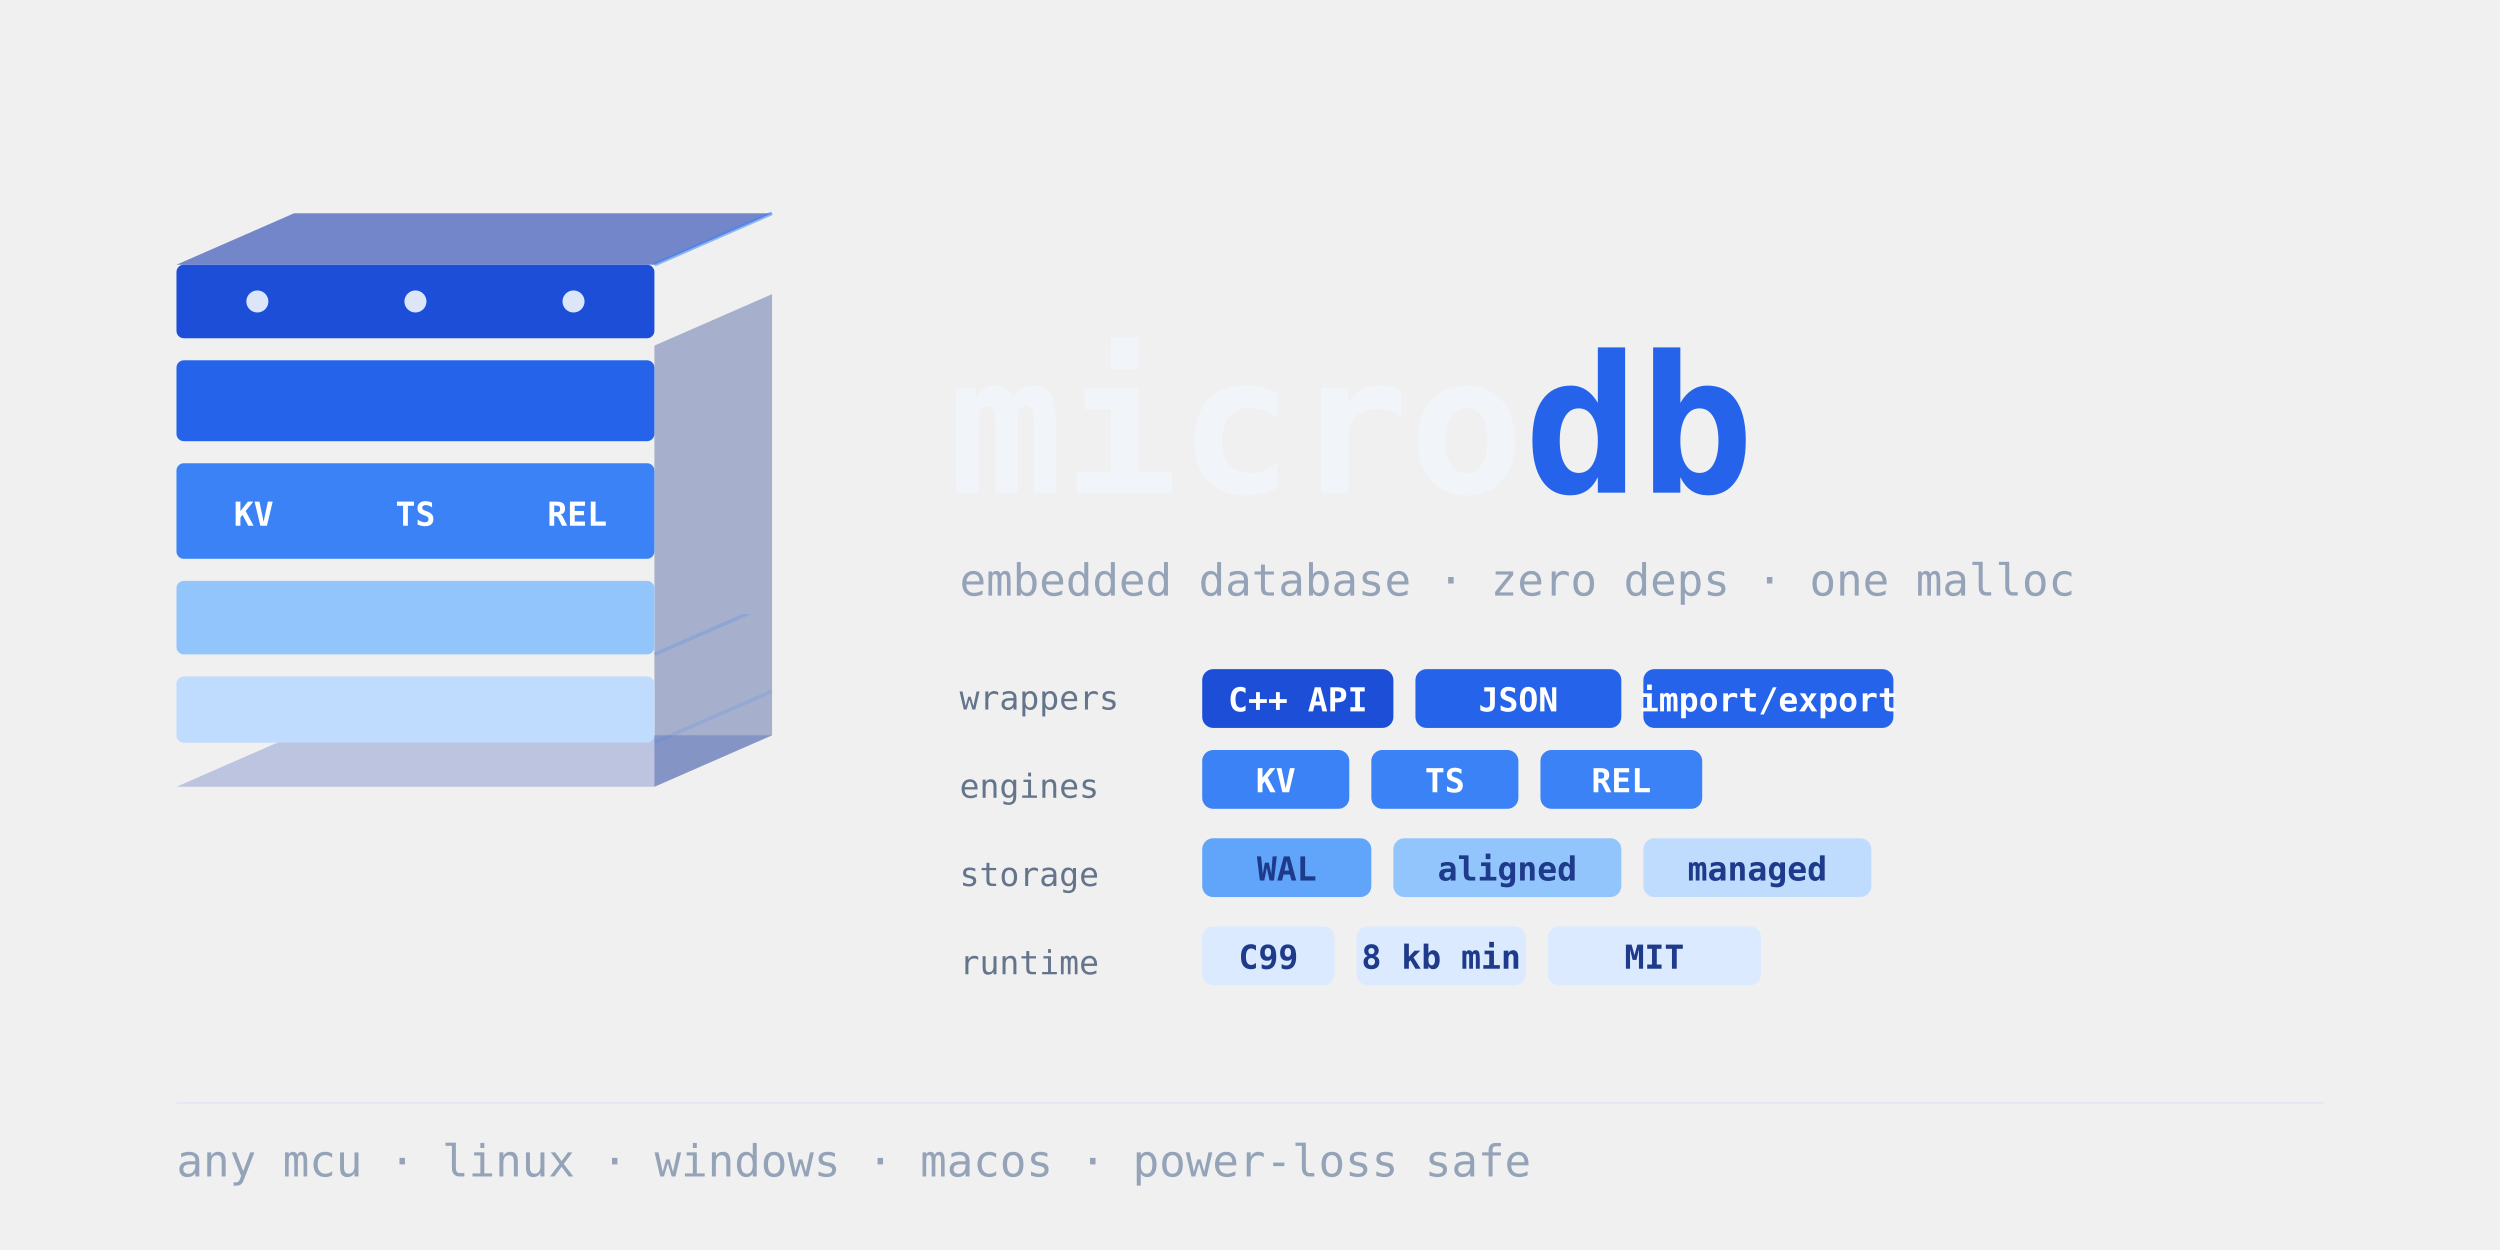
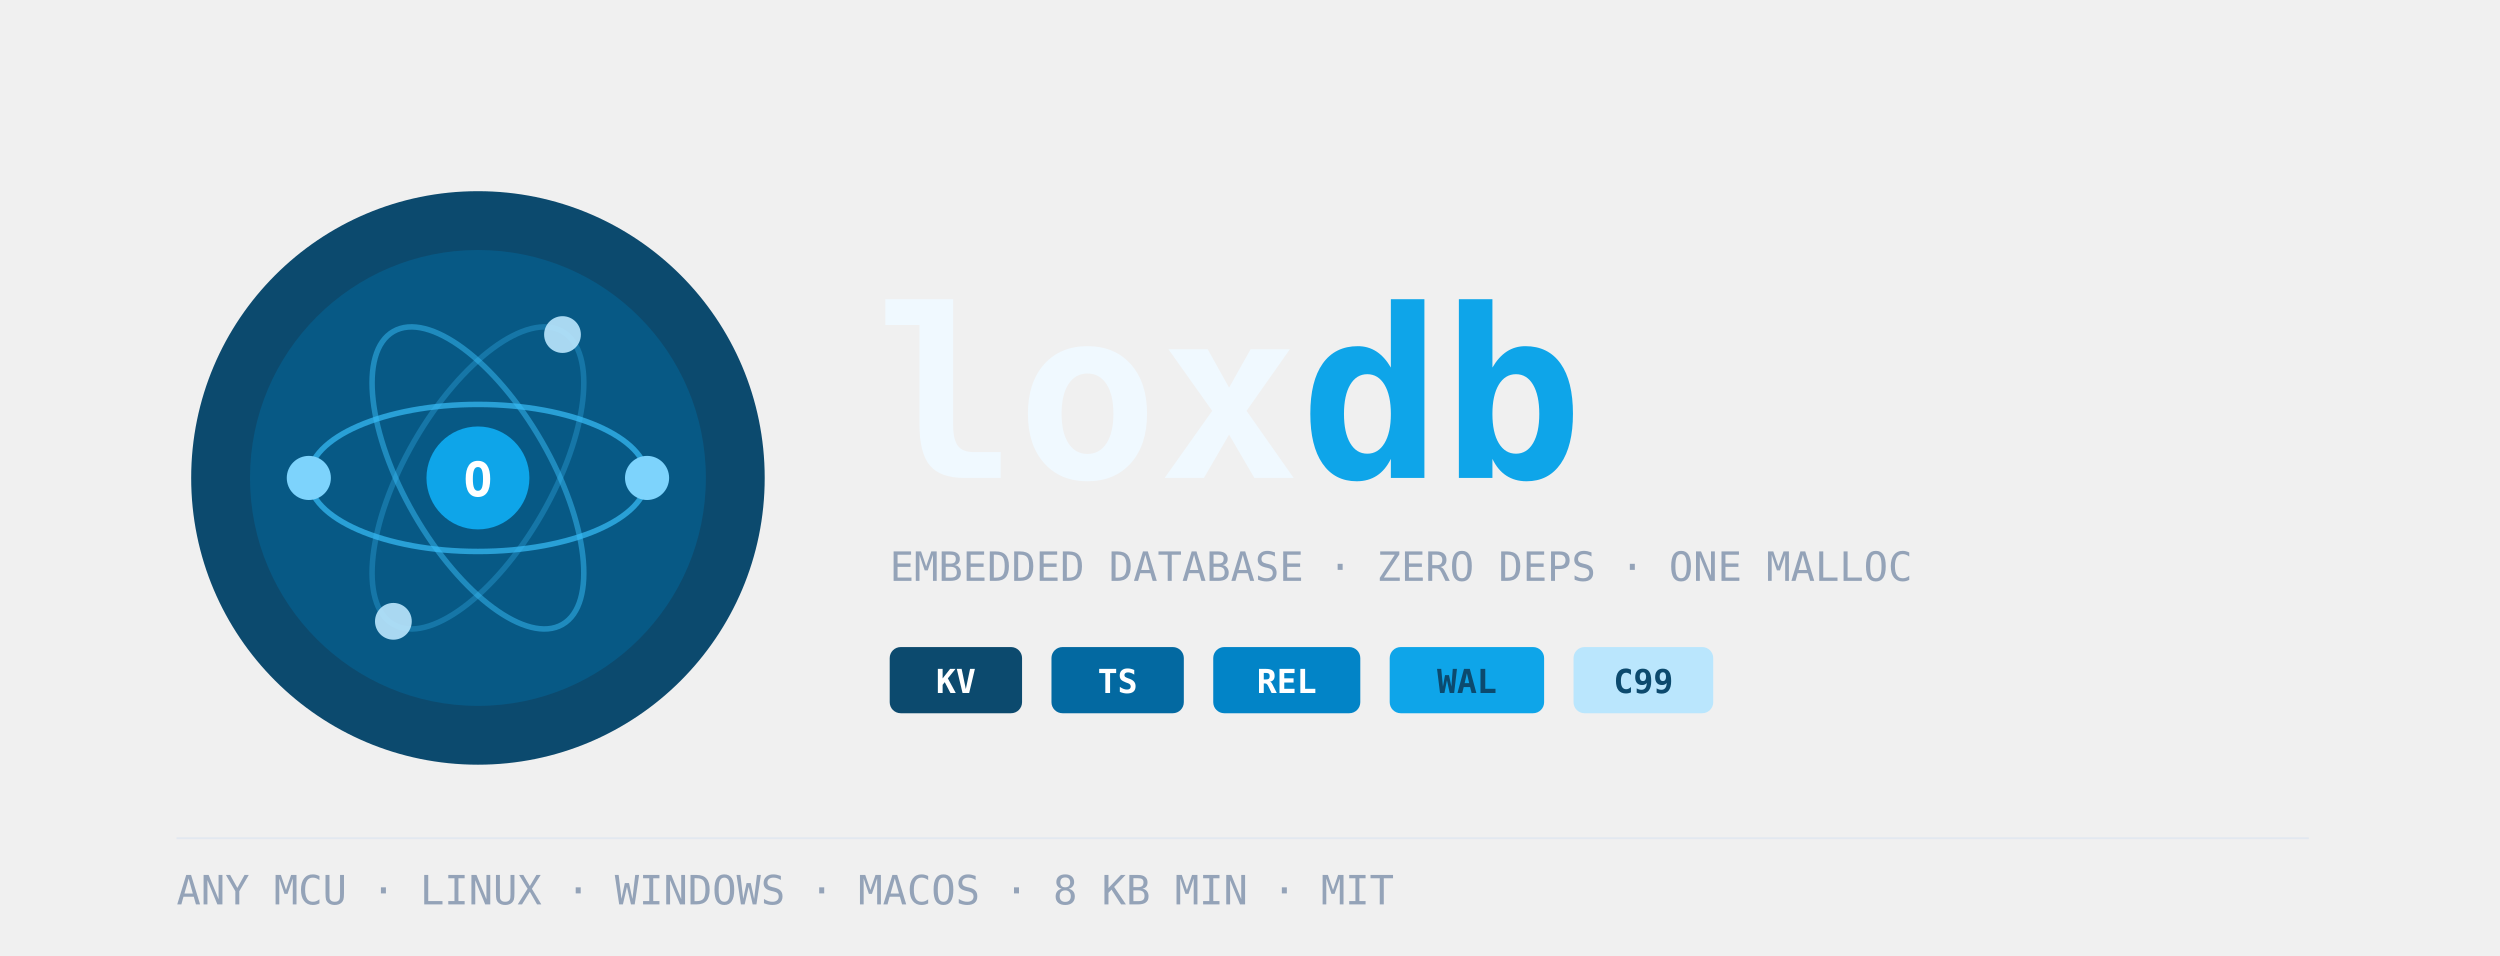
- <svg xmlns="http://www.w3.org/2000/svg" width="100%" viewBox="0 0 680 340" role="img" style="">
-   <defs>
-     <mask id="imagine-text-gaps-z5rukc" maskUnits="userSpaceOnUse">
-       <rect x="0" y="0" width="680" height="340" fill="white" />
-       <rect x="12.047" y="61" width="18.948" height="14" fill="black" rx="2" />
-       <rect x="56.047" y="61" width="17.948" height="14" fill="black" rx="2" />
-       <rect x="97.57" y="61" width="22.896" height="14" fill="black" rx="2" />
-       <rect x="-4" y="12" width="189.543" height="65" fill="black" rx="2" />
-       <rect x="-1" y="77" width="348.109" height="18" fill="black" rx="2" />
-       <rect x="-5" y="1" width="56.594" height="14" fill="black" rx="2" />
-       <rect x="70.68" y="1.5" width="42.689" height="14" fill="black" rx="2" />
-       <rect x="138.102" y="1.5" width="27.845" height="14" fill="black" rx="2" />
-       <rect x="183.836" y="1.5" width="72.379" height="14" fill="black" rx="2" />
-       <rect x="-4" y="25" width="49.641" height="14" fill="black" rx="2" />
-       <rect x="77.047" y="23.5" width="18.948" height="14" fill="black" rx="2" />
-       <rect x="123.047" y="23.5" width="17.948" height="14" fill="black" rx="2" />
-       <rect x="168.57" y="23.5" width="22.896" height="14" fill="black" rx="2" />
-       <rect x="-4" y="49" width="49.641" height="14" fill="black" rx="2" />
-       <rect x="76.57" y="47.5" width="23.896" height="14" fill="black" rx="2" />
-       <rect x="127.68" y="47.5" width="42.689" height="14" fill="black" rx="2" />
-       <rect x="195.68" y="47.5" width="42.689" height="14" fill="black" rx="2" />
-       <rect x="-4" y="73" width="49.641" height="14" fill="black" rx="2" />
-       <rect x="72.57" y="71.5" width="22.896" height="14" fill="black" rx="2" />
-       <rect x="107.203" y="71.5" width="47.638" height="14" fill="black" rx="2" />
-       <rect x="176.57" y="71.5" width="23.896" height="14" fill="black" rx="2" />
-       <rect x="44" y="307" width="420.984" height="18" fill="black" rx="2" />
-     </mask>
-   </defs>
-   <g transform="translate(48, 72)" style="fill:rgb(0, 0, 0);stroke:none;color:rgb(255, 255, 255);stroke-width:1px;stroke-linecap:butt;stroke-linejoin:miter;opacity:1;font-family:&quot;Anthropic Sans&quot;, -apple-system, BlinkMacSystemFont, &quot;Segoe UI&quot;, sans-serif;font-size:16px;font-weight:400;text-anchor:start;dominant-baseline:auto">
-     <polygon points="130,22 162,8 162,128 130,142" fill="#1e3a8a" opacity="0.35" style="fill:rgb(30, 58, 138);stroke:none;color:rgb(255, 255, 255);stroke-width:1px;stroke-linecap:butt;stroke-linejoin:miter;opacity:0.35;font-family:&quot;Anthropic Sans&quot;, -apple-system, BlinkMacSystemFont, &quot;Segoe UI&quot;, sans-serif;font-size:16px;font-weight:400;text-anchor:start;dominant-baseline:auto" />
-     <polygon points="0,142 130,142 162,128 32,128" fill="#1e40af" opacity="0.25" style="fill:rgb(30, 64, 175);stroke:none;color:rgb(255, 255, 255);stroke-width:1px;stroke-linecap:butt;stroke-linejoin:miter;opacity:0.25;font-family:&quot;Anthropic Sans&quot;, -apple-system, BlinkMacSystemFont, &quot;Segoe UI&quot;, sans-serif;font-size:16px;font-weight:400;text-anchor:start;dominant-baseline:auto" />
-     <polygon points="0,0 130,0 162,-14 32,-14" fill="#1e40af" opacity="0.6" style="fill:rgb(30, 64, 175);stroke:none;color:rgb(255, 255, 255);stroke-width:1px;stroke-linecap:butt;stroke-linejoin:miter;opacity:0.6;font-family:&quot;Anthropic Sans&quot;, -apple-system, BlinkMacSystemFont, &quot;Segoe UI&quot;, sans-serif;font-size:16px;font-weight:400;text-anchor:start;dominant-baseline:auto" />
-     <rect x="0" y="112" width="130" height="18" rx="2" fill="#bfdbfe" style="fill:rgb(191, 219, 254);stroke:none;color:rgb(255, 255, 255);stroke-width:1px;stroke-linecap:butt;stroke-linejoin:miter;opacity:1;font-family:&quot;Anthropic Sans&quot;, -apple-system, BlinkMacSystemFont, &quot;Segoe UI&quot;, sans-serif;font-size:16px;font-weight:400;text-anchor:start;dominant-baseline:auto" />
-     <rect x="0" y="86" width="130" height="20" rx="2" fill="#93c5fd" style="fill:rgb(147, 197, 253);stroke:none;color:rgb(255, 255, 255);stroke-width:1px;stroke-linecap:butt;stroke-linejoin:miter;opacity:1;font-family:&quot;Anthropic Sans&quot;, -apple-system, BlinkMacSystemFont, &quot;Segoe UI&quot;, sans-serif;font-size:16px;font-weight:400;text-anchor:start;dominant-baseline:auto" />
-     <rect x="0" y="54" width="130" height="26" rx="2" fill="#3b82f6" style="fill:rgb(59, 130, 246);stroke:none;color:rgb(255, 255, 255);stroke-width:1px;stroke-linecap:butt;stroke-linejoin:miter;opacity:1;font-family:&quot;Anthropic Sans&quot;, -apple-system, BlinkMacSystemFont, &quot;Segoe UI&quot;, sans-serif;font-size:16px;font-weight:400;text-anchor:start;dominant-baseline:auto" />
-     <line x1="43" y1="54" x2="43" y2="80" stroke="#2563eb" stroke-width="1" opacity="0.5" mask="url(#imagine-text-gaps-z5rukc)" style="fill:rgb(0, 0, 0);stroke:rgb(37, 99, 235);color:rgb(255, 255, 255);stroke-width:1px;stroke-linecap:butt;stroke-linejoin:miter;opacity:0.5;font-family:&quot;Anthropic Sans&quot;, -apple-system, BlinkMacSystemFont, &quot;Segoe UI&quot;, sans-serif;font-size:16px;font-weight:400;text-anchor:start;dominant-baseline:auto" />
-     <line x1="87" y1="54" x2="87" y2="80" stroke="#2563eb" stroke-width="1" opacity="0.5" mask="url(#imagine-text-gaps-z5rukc)" style="fill:rgb(0, 0, 0);stroke:rgb(37, 99, 235);color:rgb(255, 255, 255);stroke-width:1px;stroke-linecap:butt;stroke-linejoin:miter;opacity:0.5;font-family:&quot;Anthropic Sans&quot;, -apple-system, BlinkMacSystemFont, &quot;Segoe UI&quot;, sans-serif;font-size:16px;font-weight:400;text-anchor:start;dominant-baseline:auto" />
-     <text x="21" y="71" text-anchor="middle" font-size="8" style="fill:rgb(255, 255, 255);stroke:none;color:rgb(255, 255, 255);stroke-width:1px;stroke-linecap:butt;stroke-linejoin:miter;opacity:1;font-family:ui-monospace, &quot;SF Mono&quot;, monospace;font-size:9px;font-weight:600;text-anchor:middle;dominant-baseline:auto">KV</text>
-     <text x="65" y="71" text-anchor="middle" font-size="8" style="fill:rgb(255, 255, 255);stroke:none;color:rgb(255, 255, 255);stroke-width:1px;stroke-linecap:butt;stroke-linejoin:miter;opacity:1;font-family:ui-monospace, &quot;SF Mono&quot;, monospace;font-size:9px;font-weight:600;text-anchor:middle;dominant-baseline:auto">TS</text>
-     <text x="109" y="71" text-anchor="middle" font-size="8" style="fill:rgb(255, 255, 255);stroke:none;color:rgb(255, 255, 255);stroke-width:1px;stroke-linecap:butt;stroke-linejoin:miter;opacity:1;font-family:ui-monospace, &quot;SF Mono&quot;, monospace;font-size:9px;font-weight:600;text-anchor:middle;dominant-baseline:auto">REL</text>
-     <rect x="0" y="26" width="130" height="22" rx="2" fill="#2563eb" style="fill:rgb(37, 99, 235);stroke:none;color:rgb(255, 255, 255);stroke-width:1px;stroke-linecap:butt;stroke-linejoin:miter;opacity:1;font-family:&quot;Anthropic Sans&quot;, -apple-system, BlinkMacSystemFont, &quot;Segoe UI&quot;, sans-serif;font-size:16px;font-weight:400;text-anchor:start;dominant-baseline:auto" />
-     <rect x="0" y="0" width="130" height="20" rx="2" fill="#1d4ed8" style="fill:rgb(29, 78, 216);stroke:none;color:rgb(255, 255, 255);stroke-width:1px;stroke-linecap:butt;stroke-linejoin:miter;opacity:1;font-family:&quot;Anthropic Sans&quot;, -apple-system, BlinkMacSystemFont, &quot;Segoe UI&quot;, sans-serif;font-size:16px;font-weight:400;text-anchor:start;dominant-baseline:auto" />
-     <circle cx="22" cy="10" r="3" fill="white" opacity="0.85" style="fill:rgb(255, 255, 255);stroke:none;color:rgb(255, 255, 255);stroke-width:1px;stroke-linecap:butt;stroke-linejoin:miter;opacity:0.85;font-family:&quot;Anthropic Sans&quot;, -apple-system, BlinkMacSystemFont, &quot;Segoe UI&quot;, sans-serif;font-size:16px;font-weight:400;text-anchor:start;dominant-baseline:auto" />
-     <circle cx="65" cy="10" r="3" fill="white" opacity="0.85" style="fill:rgb(255, 255, 255);stroke:none;color:rgb(255, 255, 255);stroke-width:1px;stroke-linecap:butt;stroke-linejoin:miter;opacity:0.85;font-family:&quot;Anthropic Sans&quot;, -apple-system, BlinkMacSystemFont, &quot;Segoe UI&quot;, sans-serif;font-size:16px;font-weight:400;text-anchor:start;dominant-baseline:auto" />
-     <circle cx="108" cy="10" r="3" fill="white" opacity="0.85" style="fill:rgb(255, 255, 255);stroke:none;color:rgb(255, 255, 255);stroke-width:1px;stroke-linecap:butt;stroke-linejoin:miter;opacity:0.85;font-family:&quot;Anthropic Sans&quot;, -apple-system, BlinkMacSystemFont, &quot;Segoe UI&quot;, sans-serif;font-size:16px;font-weight:400;text-anchor:start;dominant-baseline:auto" />
-     <line x1="130" y1="0" x2="162" y2="-14" stroke="#3b82f6" stroke-width="1" opacity="0.55" style="fill:rgb(0, 0, 0);stroke:rgb(59, 130, 246);color:rgb(255, 255, 255);stroke-width:1px;stroke-linecap:butt;stroke-linejoin:miter;opacity:0.55;font-family:&quot;Anthropic Sans&quot;, -apple-system, BlinkMacSystemFont, &quot;Segoe UI&quot;, sans-serif;font-size:16px;font-weight:400;text-anchor:start;dominant-baseline:auto" />
-     <line x1="130" y1="20" x2="162" y2="6" stroke="#3b82f6" stroke-width="1" opacity="0.45" mask="url(#imagine-text-gaps-z5rukc)" style="fill:rgb(0, 0, 0);stroke:rgb(59, 130, 246);color:rgb(255, 255, 255);stroke-width:1px;stroke-linecap:butt;stroke-linejoin:miter;opacity:0.45;font-family:&quot;Anthropic Sans&quot;, -apple-system, BlinkMacSystemFont, &quot;Segoe UI&quot;, sans-serif;font-size:16px;font-weight:400;text-anchor:start;dominant-baseline:auto" />
-     <line x1="130" y1="48" x2="162" y2="34" stroke="#3b82f6" stroke-width="1" opacity="0.35" mask="url(#imagine-text-gaps-z5rukc)" style="fill:rgb(0, 0, 0);stroke:rgb(59, 130, 246);color:rgb(255, 255, 255);stroke-width:1px;stroke-linecap:butt;stroke-linejoin:miter;opacity:0.35;font-family:&quot;Anthropic Sans&quot;, -apple-system, BlinkMacSystemFont, &quot;Segoe UI&quot;, sans-serif;font-size:16px;font-weight:400;text-anchor:start;dominant-baseline:auto" />
-     <line x1="130" y1="80" x2="162" y2="66" stroke="#3b82f6" stroke-width="1" opacity="0.28" mask="url(#imagine-text-gaps-z5rukc)" style="fill:rgb(0, 0, 0);stroke:rgb(59, 130, 246);color:rgb(255, 255, 255);stroke-width:1px;stroke-linecap:butt;stroke-linejoin:miter;opacity:0.28;font-family:&quot;Anthropic Sans&quot;, -apple-system, BlinkMacSystemFont, &quot;Segoe UI&quot;, sans-serif;font-size:16px;font-weight:400;text-anchor:start;dominant-baseline:auto" />
-     <line x1="130" y1="106" x2="162" y2="92" stroke="#3b82f6" stroke-width="1" opacity="0.22" mask="url(#imagine-text-gaps-z5rukc)" style="fill:rgb(0, 0, 0);stroke:rgb(59, 130, 246);color:rgb(255, 255, 255);stroke-width:1px;stroke-linecap:butt;stroke-linejoin:miter;opacity:0.22;font-family:&quot;Anthropic Sans&quot;, -apple-system, BlinkMacSystemFont, &quot;Segoe UI&quot;, sans-serif;font-size:16px;font-weight:400;text-anchor:start;dominant-baseline:auto" />
-     <line x1="130" y1="130" x2="162" y2="116" stroke="#3b82f6" stroke-width="1" opacity="0.16" style="fill:rgb(0, 0, 0);stroke:rgb(59, 130, 246);color:rgb(255, 255, 255);stroke-width:1px;stroke-linecap:butt;stroke-linejoin:miter;opacity:0.16;font-family:&quot;Anthropic Sans&quot;, -apple-system, BlinkMacSystemFont, &quot;Segoe UI&quot;, sans-serif;font-size:16px;font-weight:400;text-anchor:start;dominant-baseline:auto" />
+ <svg xmlns="http://www.w3.org/2000/svg" width="100%" viewBox="0 0 680 260" role="img" style="">
+   <g transform="translate(48, 48)" style="fill:rgb(0, 0, 0);stroke:none;color:rgb(255, 255, 255);stroke-width:1px;stroke-linecap:butt;stroke-linejoin:miter;opacity:1;font-family:&quot;Anthropic Sans&quot;, -apple-system, BlinkMacSystemFont, &quot;Segoe UI&quot;, sans-serif;font-size:16px;font-weight:400;text-anchor:start;dominant-baseline:auto">
+     <circle cx="82" cy="82" r="78" fill="#0c4a6e" style="fill:rgb(12, 74, 110);stroke:none;color:rgb(255, 255, 255);stroke-width:1px;stroke-linecap:butt;stroke-linejoin:miter;opacity:1;font-family:&quot;Anthropic Sans&quot;, -apple-system, BlinkMacSystemFont, &quot;Segoe UI&quot;, sans-serif;font-size:16px;font-weight:400;text-anchor:start;dominant-baseline:auto" />
+     <circle cx="82" cy="82" r="62" fill="#075985" style="fill:rgb(7, 89, 133);stroke:none;color:rgb(255, 255, 255);stroke-width:1px;stroke-linecap:butt;stroke-linejoin:miter;opacity:1;font-family:&quot;Anthropic Sans&quot;, -apple-system, BlinkMacSystemFont, &quot;Segoe UI&quot;, sans-serif;font-size:16px;font-weight:400;text-anchor:start;dominant-baseline:auto" />
+     <ellipse cx="82" cy="82" rx="46" ry="20" fill="none" stroke="#38bdf8" stroke-width="1.5" opacity="0.7" style="fill:none;stroke:rgb(56, 189, 248);color:rgb(255, 255, 255);stroke-width:1.5px;stroke-linecap:butt;stroke-linejoin:miter;opacity:0.7;font-family:&quot;Anthropic Sans&quot;, -apple-system, BlinkMacSystemFont, &quot;Segoe UI&quot;, sans-serif;font-size:16px;font-weight:400;text-anchor:start;dominant-baseline:auto" />
+     <ellipse cx="82" cy="82" rx="46" ry="20" fill="none" stroke="#38bdf8" stroke-width="1.5" opacity="0.5" transform="rotate(60 82 82)" style="fill:none;stroke:rgb(56, 189, 248);color:rgb(255, 255, 255);stroke-width:1.5px;stroke-linecap:butt;stroke-linejoin:miter;opacity:0.5;font-family:&quot;Anthropic Sans&quot;, -apple-system, BlinkMacSystemFont, &quot;Segoe UI&quot;, sans-serif;font-size:16px;font-weight:400;text-anchor:start;dominant-baseline:auto" />
+     <ellipse cx="82" cy="82" rx="46" ry="20" fill="none" stroke="#38bdf8" stroke-width="1.5" opacity="0.3" transform="rotate(120 82 82)" style="fill:none;stroke:rgb(56, 189, 248);color:rgb(255, 255, 255);stroke-width:1.5px;stroke-linecap:butt;stroke-linejoin:miter;opacity:0.3;font-family:&quot;Anthropic Sans&quot;, -apple-system, BlinkMacSystemFont, &quot;Segoe UI&quot;, sans-serif;font-size:16px;font-weight:400;text-anchor:start;dominant-baseline:auto" />
+     <circle cx="82" cy="82" r="14" fill="#0ea5e9" style="fill:rgb(14, 165, 233);stroke:none;color:rgb(255, 255, 255);stroke-width:1px;stroke-linecap:butt;stroke-linejoin:miter;opacity:1;font-family:&quot;Anthropic Sans&quot;, -apple-system, BlinkMacSystemFont, &quot;Segoe UI&quot;, sans-serif;font-size:16px;font-weight:400;text-anchor:start;dominant-baseline:auto" />
+     <text x="82" y="87" text-anchor="middle" font-family="ui-monospace,'SF Mono',monospace" font-size="13" font-weight="700" fill="white" style="fill:rgb(255, 255, 255);stroke:none;color:rgb(255, 255, 255);stroke-width:1px;stroke-linecap:butt;stroke-linejoin:miter;opacity:1;font-family:ui-monospace, &quot;SF Mono&quot;, monospace;font-size:13px;font-weight:700;text-anchor:middle;dominant-baseline:auto">O</text>
+     <circle cx="128" cy="82" r="6" fill="#7dd3fc" style="fill:rgb(125, 211, 252);stroke:none;color:rgb(255, 255, 255);stroke-width:1px;stroke-linecap:butt;stroke-linejoin:miter;opacity:1;font-family:&quot;Anthropic Sans&quot;, -apple-system, BlinkMacSystemFont, &quot;Segoe UI&quot;, sans-serif;font-size:16px;font-weight:400;text-anchor:start;dominant-baseline:auto" />
+     <circle cx="36" cy="82" r="6" fill="#7dd3fc" style="fill:rgb(125, 211, 252);stroke:none;color:rgb(255, 255, 255);stroke-width:1px;stroke-linecap:butt;stroke-linejoin:miter;opacity:1;font-family:&quot;Anthropic Sans&quot;, -apple-system, BlinkMacSystemFont, &quot;Segoe UI&quot;, sans-serif;font-size:16px;font-weight:400;text-anchor:start;dominant-baseline:auto" />
+     <circle cx="105" cy="43" r="5" fill="#bae6fd" opacity="0.9" style="fill:rgb(186, 230, 253);stroke:none;color:rgb(255, 255, 255);stroke-width:1px;stroke-linecap:butt;stroke-linejoin:miter;opacity:0.9;font-family:&quot;Anthropic Sans&quot;, -apple-system, BlinkMacSystemFont, &quot;Segoe UI&quot;, sans-serif;font-size:16px;font-weight:400;text-anchor:start;dominant-baseline:auto" />
+     <circle cx="59" cy="121" r="5" fill="#bae6fd" opacity="0.9" style="fill:rgb(186, 230, 253);stroke:none;color:rgb(255, 255, 255);stroke-width:1px;stroke-linecap:butt;stroke-linejoin:miter;opacity:0.9;font-family:&quot;Anthropic Sans&quot;, -apple-system, BlinkMacSystemFont, &quot;Segoe UI&quot;, sans-serif;font-size:16px;font-weight:400;text-anchor:start;dominant-baseline:auto" />
  </g>
-   <g transform="translate(258, 72)" style="fill:rgb(0, 0, 0);stroke:none;color:rgb(255, 255, 255);stroke-width:1px;stroke-linecap:butt;stroke-linejoin:miter;opacity:1;font-family:&quot;Anthropic Sans&quot;, -apple-system, BlinkMacSystemFont, &quot;Segoe UI&quot;, sans-serif;font-size:16px;font-weight:400;text-anchor:start;dominant-baseline:auto">
-     <text x="0" y="62" style="fill:rgb(241, 245, 249);stroke:none;color:rgb(255, 255, 255);stroke-width:1px;stroke-linecap:butt;stroke-linejoin:miter;opacity:1;font-family:ui-monospace, &quot;SF Mono&quot;, monospace;font-size:52px;font-weight:700;text-anchor:start;dominant-baseline:auto">micro<tspan style="fill:rgb(37, 99, 235);stroke:none;color:rgb(255, 255, 255);stroke-width:1px;stroke-linecap:butt;stroke-linejoin:miter;opacity:1;font-family:ui-monospace, &quot;SF Mono&quot;, monospace;font-size:52px;font-weight:700;text-anchor:start;dominant-baseline:auto">db</tspan>
+   <g transform="translate(238, 56)" style="fill:rgb(0, 0, 0);stroke:none;color:rgb(255, 255, 255);stroke-width:1px;stroke-linecap:butt;stroke-linejoin:miter;opacity:1;font-family:&quot;Anthropic Sans&quot;, -apple-system, BlinkMacSystemFont, &quot;Segoe UI&quot;, sans-serif;font-size:16px;font-weight:400;text-anchor:start;dominant-baseline:auto">
+     <text x="0" y="74" style="fill:rgb(240, 249, 255);stroke:none;color:rgb(255, 255, 255);stroke-width:1px;stroke-linecap:butt;stroke-linejoin:miter;opacity:1;font-family:ui-monospace, &quot;SF Mono&quot;, monospace;font-size:64px;font-weight:700;text-anchor:start;dominant-baseline:auto">lox<tspan style="fill:rgb(14, 165, 233);stroke:none;color:rgb(255, 255, 255);stroke-width:1px;stroke-linecap:butt;stroke-linejoin:miter;opacity:1;font-family:ui-monospace, &quot;SF Mono&quot;, monospace;font-size:64px;font-weight:700;text-anchor:start;dominant-baseline:auto">db</tspan>
    </text>
-     <text x="3" y="90" style="fill:rgb(148, 163, 184);stroke:none;color:rgb(255, 255, 255);stroke-width:1px;stroke-linecap:butt;stroke-linejoin:miter;opacity:1;font-family:ui-monospace, &quot;SF Mono&quot;, monospace;font-size:12px;font-weight:400;text-anchor:start;dominant-baseline:auto">embedded database · zero deps · one malloc</text>
-     <g transform="translate(3, 110)" style="fill:rgb(0, 0, 0);stroke:none;color:rgb(255, 255, 255);stroke-width:1px;stroke-linecap:butt;stroke-linejoin:miter;opacity:1;font-family:&quot;Anthropic Sans&quot;, -apple-system, BlinkMacSystemFont, &quot;Segoe UI&quot;, sans-serif;font-size:16px;font-weight:400;text-anchor:start;dominant-baseline:auto">
-       <text x="0" y="11" style="fill:rgb(100, 116, 139);stroke:none;color:rgb(255, 255, 255);stroke-width:1px;stroke-linecap:butt;stroke-linejoin:miter;opacity:1;font-family:ui-monospace, &quot;SF Mono&quot;, monospace;font-size:9px;font-weight:400;text-anchor:start;dominant-baseline:auto">wrappers</text>
-       <rect x="66" y="0" width="52" height="16" rx="3" fill="#1d4ed8" style="fill:rgb(29, 78, 216);stroke:none;color:rgb(255, 255, 255);stroke-width:1px;stroke-linecap:butt;stroke-linejoin:miter;opacity:1;font-family:&quot;Anthropic Sans&quot;, -apple-system, BlinkMacSystemFont, &quot;Segoe UI&quot;, sans-serif;font-size:16px;font-weight:400;text-anchor:start;dominant-baseline:auto" />
-       <text x="92" y="11.5" text-anchor="middle" style="fill:rgb(255, 255, 255);stroke:none;color:rgb(255, 255, 255);stroke-width:1px;stroke-linecap:butt;stroke-linejoin:miter;opacity:1;font-family:ui-monospace, &quot;SF Mono&quot;, monospace;font-size:9px;font-weight:600;text-anchor:middle;dominant-baseline:auto">C++ API</text>
-       <rect x="124" y="0" width="56" height="16" rx="3" fill="#2563eb" style="fill:rgb(37, 99, 235);stroke:none;color:rgb(255, 255, 255);stroke-width:1px;stroke-linecap:butt;stroke-linejoin:miter;opacity:1;font-family:&quot;Anthropic Sans&quot;, -apple-system, BlinkMacSystemFont, &quot;Segoe UI&quot;, sans-serif;font-size:16px;font-weight:400;text-anchor:start;dominant-baseline:auto" />
-       <text x="152" y="11.5" text-anchor="middle" style="fill:rgb(255, 255, 255);stroke:none;color:rgb(255, 255, 255);stroke-width:1px;stroke-linecap:butt;stroke-linejoin:miter;opacity:1;font-family:ui-monospace, &quot;SF Mono&quot;, monospace;font-size:9px;font-weight:600;text-anchor:middle;dominant-baseline:auto">JSON</text>
-       <rect x="186" y="0" width="68" height="16" rx="3" fill="#2563eb" style="fill:rgb(37, 99, 235);stroke:none;color:rgb(255, 255, 255);stroke-width:1px;stroke-linecap:butt;stroke-linejoin:miter;opacity:1;font-family:&quot;Anthropic Sans&quot;, -apple-system, BlinkMacSystemFont, &quot;Segoe UI&quot;, sans-serif;font-size:16px;font-weight:400;text-anchor:start;dominant-baseline:auto" />
-       <text x="220" y="11.5" text-anchor="middle" style="fill:rgb(255, 255, 255);stroke:none;color:rgb(255, 255, 255);stroke-width:1px;stroke-linecap:butt;stroke-linejoin:miter;opacity:1;font-family:ui-monospace, &quot;SF Mono&quot;, monospace;font-size:9px;font-weight:600;text-anchor:middle;dominant-baseline:auto">import/export</text>
-       <text x="0" y="35" style="fill:rgb(100, 116, 139);stroke:none;color:rgb(255, 255, 255);stroke-width:1px;stroke-linecap:butt;stroke-linejoin:miter;opacity:1;font-family:ui-monospace, &quot;SF Mono&quot;, monospace;font-size:9px;font-weight:400;text-anchor:start;dominant-baseline:auto">engines</text>
-       <rect x="66" y="22" width="40" height="16" rx="3" fill="#3b82f6" style="fill:rgb(59, 130, 246);stroke:none;color:rgb(255, 255, 255);stroke-width:1px;stroke-linecap:butt;stroke-linejoin:miter;opacity:1;font-family:&quot;Anthropic Sans&quot;, -apple-system, BlinkMacSystemFont, &quot;Segoe UI&quot;, sans-serif;font-size:16px;font-weight:400;text-anchor:start;dominant-baseline:auto" />
-       <text x="86" y="33.5" text-anchor="middle" style="fill:rgb(255, 255, 255);stroke:none;color:rgb(255, 255, 255);stroke-width:1px;stroke-linecap:butt;stroke-linejoin:miter;opacity:1;font-family:ui-monospace, &quot;SF Mono&quot;, monospace;font-size:9px;font-weight:600;text-anchor:middle;dominant-baseline:auto">KV</text>
-       <rect x="112" y="22" width="40" height="16" rx="3" fill="#3b82f6" style="fill:rgb(59, 130, 246);stroke:none;color:rgb(255, 255, 255);stroke-width:1px;stroke-linecap:butt;stroke-linejoin:miter;opacity:1;font-family:&quot;Anthropic Sans&quot;, -apple-system, BlinkMacSystemFont, &quot;Segoe UI&quot;, sans-serif;font-size:16px;font-weight:400;text-anchor:start;dominant-baseline:auto" />
-       <text x="132" y="33.5" text-anchor="middle" style="fill:rgb(255, 255, 255);stroke:none;color:rgb(255, 255, 255);stroke-width:1px;stroke-linecap:butt;stroke-linejoin:miter;opacity:1;font-family:ui-monospace, &quot;SF Mono&quot;, monospace;font-size:9px;font-weight:600;text-anchor:middle;dominant-baseline:auto">TS</text>
-       <rect x="158" y="22" width="44" height="16" rx="3" fill="#3b82f6" style="fill:rgb(59, 130, 246);stroke:none;color:rgb(255, 255, 255);stroke-width:1px;stroke-linecap:butt;stroke-linejoin:miter;opacity:1;font-family:&quot;Anthropic Sans&quot;, -apple-system, BlinkMacSystemFont, &quot;Segoe UI&quot;, sans-serif;font-size:16px;font-weight:400;text-anchor:start;dominant-baseline:auto" />
-       <text x="180" y="33.5" text-anchor="middle" style="fill:rgb(255, 255, 255);stroke:none;color:rgb(255, 255, 255);stroke-width:1px;stroke-linecap:butt;stroke-linejoin:miter;opacity:1;font-family:ui-monospace, &quot;SF Mono&quot;, monospace;font-size:9px;font-weight:600;text-anchor:middle;dominant-baseline:auto">REL</text>
-       <text x="0" y="59" style="fill:rgb(100, 116, 139);stroke:none;color:rgb(255, 255, 255);stroke-width:1px;stroke-linecap:butt;stroke-linejoin:miter;opacity:1;font-family:ui-monospace, &quot;SF Mono&quot;, monospace;font-size:9px;font-weight:400;text-anchor:start;dominant-baseline:auto">storage</text>
-       <rect x="66" y="46" width="46" height="16" rx="3" fill="#60a5fa" style="fill:rgb(96, 165, 250);stroke:none;color:rgb(255, 255, 255);stroke-width:1px;stroke-linecap:butt;stroke-linejoin:miter;opacity:1;font-family:&quot;Anthropic Sans&quot;, -apple-system, BlinkMacSystemFont, &quot;Segoe UI&quot;, sans-serif;font-size:16px;font-weight:400;text-anchor:start;dominant-baseline:auto" />
-       <text x="89" y="57.5" text-anchor="middle" style="fill:rgb(30, 58, 138);stroke:none;color:rgb(255, 255, 255);stroke-width:1px;stroke-linecap:butt;stroke-linejoin:miter;opacity:1;font-family:ui-monospace, &quot;SF Mono&quot;, monospace;font-size:9px;font-weight:600;text-anchor:middle;dominant-baseline:auto">WAL</text>
-       <rect x="118" y="46" width="62" height="16" rx="3" fill="#93c5fd" style="fill:rgb(147, 197, 253);stroke:none;color:rgb(255, 255, 255);stroke-width:1px;stroke-linecap:butt;stroke-linejoin:miter;opacity:1;font-family:&quot;Anthropic Sans&quot;, -apple-system, BlinkMacSystemFont, &quot;Segoe UI&quot;, sans-serif;font-size:16px;font-weight:400;text-anchor:start;dominant-baseline:auto" />
-       <text x="149" y="57.5" text-anchor="middle" style="fill:rgb(30, 58, 138);stroke:none;color:rgb(255, 255, 255);stroke-width:1px;stroke-linecap:butt;stroke-linejoin:miter;opacity:1;font-family:ui-monospace, &quot;SF Mono&quot;, monospace;font-size:9px;font-weight:600;text-anchor:middle;dominant-baseline:auto">aligned</text>
-       <rect x="186" y="46" width="62" height="16" rx="3" fill="#bfdbfe" style="fill:rgb(191, 219, 254);stroke:none;color:rgb(255, 255, 255);stroke-width:1px;stroke-linecap:butt;stroke-linejoin:miter;opacity:1;font-family:&quot;Anthropic Sans&quot;, -apple-system, BlinkMacSystemFont, &quot;Segoe UI&quot;, sans-serif;font-size:16px;font-weight:400;text-anchor:start;dominant-baseline:auto" />
-       <text x="217" y="57.5" text-anchor="middle" style="fill:rgb(30, 58, 138);stroke:none;color:rgb(255, 255, 255);stroke-width:1px;stroke-linecap:butt;stroke-linejoin:miter;opacity:1;font-family:ui-monospace, &quot;SF Mono&quot;, monospace;font-size:9px;font-weight:600;text-anchor:middle;dominant-baseline:auto">managed</text>
-       <text x="0" y="83" style="fill:rgb(100, 116, 139);stroke:none;color:rgb(255, 255, 255);stroke-width:1px;stroke-linecap:butt;stroke-linejoin:miter;opacity:1;font-family:ui-monospace, &quot;SF Mono&quot;, monospace;font-size:9px;font-weight:400;text-anchor:start;dominant-baseline:auto">runtime</text>
-       <rect x="66" y="70" width="36" height="16" rx="3" fill="#dbeafe" style="fill:rgb(219, 234, 254);stroke:none;color:rgb(255, 255, 255);stroke-width:1px;stroke-linecap:butt;stroke-linejoin:miter;opacity:1;font-family:&quot;Anthropic Sans&quot;, -apple-system, BlinkMacSystemFont, &quot;Segoe UI&quot;, sans-serif;font-size:16px;font-weight:400;text-anchor:start;dominant-baseline:auto" />
-       <text x="84" y="81.5" text-anchor="middle" style="fill:rgb(30, 58, 138);stroke:none;color:rgb(255, 255, 255);stroke-width:1px;stroke-linecap:butt;stroke-linejoin:miter;opacity:1;font-family:ui-monospace, &quot;SF Mono&quot;, monospace;font-size:9px;font-weight:600;text-anchor:middle;dominant-baseline:auto">C99</text>
-       <rect x="108" y="70" width="46" height="16" rx="3" fill="#dbeafe" style="fill:rgb(219, 234, 254);stroke:none;color:rgb(255, 255, 255);stroke-width:1px;stroke-linecap:butt;stroke-linejoin:miter;opacity:1;font-family:&quot;Anthropic Sans&quot;, -apple-system, BlinkMacSystemFont, &quot;Segoe UI&quot;, sans-serif;font-size:16px;font-weight:400;text-anchor:start;dominant-baseline:auto" />
-       <text x="131" y="81.5" text-anchor="middle" style="fill:rgb(30, 58, 138);stroke:none;color:rgb(255, 255, 255);stroke-width:1px;stroke-linecap:butt;stroke-linejoin:miter;opacity:1;font-family:ui-monospace, &quot;SF Mono&quot;, monospace;font-size:9px;font-weight:600;text-anchor:middle;dominant-baseline:auto">8 kb min</text>
-       <rect x="160" y="70" width="58" height="16" rx="3" fill="#dbeafe" style="fill:rgb(219, 234, 254);stroke:none;color:rgb(255, 255, 255);stroke-width:1px;stroke-linecap:butt;stroke-linejoin:miter;opacity:1;font-family:&quot;Anthropic Sans&quot;, -apple-system, BlinkMacSystemFont, &quot;Segoe UI&quot;, sans-serif;font-size:16px;font-weight:400;text-anchor:start;dominant-baseline:auto" />
-       <text x="189" y="81.5" text-anchor="middle" style="fill:rgb(30, 58, 138);stroke:none;color:rgb(255, 255, 255);stroke-width:1px;stroke-linecap:butt;stroke-linejoin:miter;opacity:1;font-family:ui-monospace, &quot;SF Mono&quot;, monospace;font-size:9px;font-weight:600;text-anchor:middle;dominant-baseline:auto">MIT</text>
+     <text x="4" y="102" style="fill:rgb(148, 163, 184);stroke:none;color:rgb(255, 255, 255);stroke-width:1px;stroke-linecap:butt;stroke-linejoin:miter;opacity:1;font-family:ui-monospace, &quot;SF Mono&quot;, monospace;font-size:11px;font-weight:400;text-anchor:start;dominant-baseline:auto">EMBEDDED DATABASE · ZERO DEPS · ONE MALLOC</text>
+     <g transform="translate(4, 120)" style="fill:rgb(0, 0, 0);stroke:none;color:rgb(255, 255, 255);stroke-width:1px;stroke-linecap:butt;stroke-linejoin:miter;opacity:1;font-family:&quot;Anthropic Sans&quot;, -apple-system, BlinkMacSystemFont, &quot;Segoe UI&quot;, sans-serif;font-size:16px;font-weight:400;text-anchor:start;dominant-baseline:auto">
+       <rect x="0" y="0" width="36" height="18" rx="3" fill="#0c4a6e" style="fill:rgb(12, 74, 110);stroke:none;color:rgb(255, 255, 255);stroke-width:1px;stroke-linecap:butt;stroke-linejoin:miter;opacity:1;font-family:&quot;Anthropic Sans&quot;, -apple-system, BlinkMacSystemFont, &quot;Segoe UI&quot;, sans-serif;font-size:16px;font-weight:400;text-anchor:start;dominant-baseline:auto" />
+       <text x="18" y="12.5" text-anchor="middle" style="fill:rgb(255, 255, 255);stroke:none;color:rgb(255, 255, 255);stroke-width:1px;stroke-linecap:butt;stroke-linejoin:miter;opacity:1;font-family:ui-monospace, &quot;SF Mono&quot;, monospace;font-size:9px;font-weight:600;text-anchor:middle;dominant-baseline:auto">KV</text>
+       <rect x="44" y="0" width="36" height="18" rx="3" fill="#0369a1" style="fill:rgb(3, 105, 161);stroke:none;color:rgb(255, 255, 255);stroke-width:1px;stroke-linecap:butt;stroke-linejoin:miter;opacity:1;font-family:&quot;Anthropic Sans&quot;, -apple-system, BlinkMacSystemFont, &quot;Segoe UI&quot;, sans-serif;font-size:16px;font-weight:400;text-anchor:start;dominant-baseline:auto" />
+       <text x="62" y="12.5" text-anchor="middle" style="fill:rgb(255, 255, 255);stroke:none;color:rgb(255, 255, 255);stroke-width:1px;stroke-linecap:butt;stroke-linejoin:miter;opacity:1;font-family:ui-monospace, &quot;SF Mono&quot;, monospace;font-size:9px;font-weight:600;text-anchor:middle;dominant-baseline:auto">TS</text>
+       <rect x="88" y="0" width="40" height="18" rx="3" fill="#0284c7" style="fill:rgb(2, 132, 199);stroke:none;color:rgb(255, 255, 255);stroke-width:1px;stroke-linecap:butt;stroke-linejoin:miter;opacity:1;font-family:&quot;Anthropic Sans&quot;, -apple-system, BlinkMacSystemFont, &quot;Segoe UI&quot;, sans-serif;font-size:16px;font-weight:400;text-anchor:start;dominant-baseline:auto" />
+       <text x="108" y="12.5" text-anchor="middle" style="fill:rgb(255, 255, 255);stroke:none;color:rgb(255, 255, 255);stroke-width:1px;stroke-linecap:butt;stroke-linejoin:miter;opacity:1;font-family:ui-monospace, &quot;SF Mono&quot;, monospace;font-size:9px;font-weight:600;text-anchor:middle;dominant-baseline:auto">REL</text>
+       <rect x="136" y="0" width="42" height="18" rx="3" fill="#0ea5e9" style="fill:rgb(14, 165, 233);stroke:none;color:rgb(255, 255, 255);stroke-width:1px;stroke-linecap:butt;stroke-linejoin:miter;opacity:1;font-family:&quot;Anthropic Sans&quot;, -apple-system, BlinkMacSystemFont, &quot;Segoe UI&quot;, sans-serif;font-size:16px;font-weight:400;text-anchor:start;dominant-baseline:auto" />
+       <text x="157" y="12.5" text-anchor="middle" style="fill:rgb(12, 74, 110);stroke:none;color:rgb(255, 255, 255);stroke-width:1px;stroke-linecap:butt;stroke-linejoin:miter;opacity:1;font-family:ui-monospace, &quot;SF Mono&quot;, monospace;font-size:9px;font-weight:600;text-anchor:middle;dominant-baseline:auto">WAL</text>
+       <rect x="186" y="0" width="38" height="18" rx="3" fill="#bae6fd" style="fill:rgb(186, 230, 253);stroke:none;color:rgb(255, 255, 255);stroke-width:1px;stroke-linecap:butt;stroke-linejoin:miter;opacity:1;font-family:&quot;Anthropic Sans&quot;, -apple-system, BlinkMacSystemFont, &quot;Segoe UI&quot;, sans-serif;font-size:16px;font-weight:400;text-anchor:start;dominant-baseline:auto" />
+       <text x="205" y="12.5" text-anchor="middle" style="fill:rgb(12, 74, 110);stroke:none;color:rgb(255, 255, 255);stroke-width:1px;stroke-linecap:butt;stroke-linejoin:miter;opacity:1;font-family:ui-monospace, &quot;SF Mono&quot;, monospace;font-size:9px;font-weight:600;text-anchor:middle;dominant-baseline:auto">C99</text>
    </g>
  </g>
-   <line x1="48" y1="300" x2="632" y2="300" stroke="#e2e8f0" stroke-width="0.5" style="fill:rgb(0, 0, 0);stroke:rgb(226, 232, 240);color:rgb(255, 255, 255);stroke-width:0.5px;stroke-linecap:butt;stroke-linejoin:miter;opacity:1;font-family:&quot;Anthropic Sans&quot;, -apple-system, BlinkMacSystemFont, &quot;Segoe UI&quot;, sans-serif;font-size:16px;font-weight:400;text-anchor:start;dominant-baseline:auto" />
-   <text x="48" y="320" font-size="10px" style="fill:rgb(148, 163, 184);stroke:none;color:rgb(255, 255, 255);stroke-width:1px;stroke-linecap:butt;stroke-linejoin:miter;opacity:1;font-family:ui-monospace, &quot;SF Mono&quot;, monospace;font-size:12px;font-weight:400;text-anchor:start;dominant-baseline:auto">any mcu · linux · windows · macos · power-loss safe</text>
+   <line x1="48" y1="228" x2="628" y2="228" stroke="#e2e8f0" stroke-width="0.5" style="fill:rgb(0, 0, 0);stroke:rgb(226, 232, 240);color:rgb(255, 255, 255);stroke-width:0.5px;stroke-linecap:butt;stroke-linejoin:miter;opacity:1;font-family:&quot;Anthropic Sans&quot;, -apple-system, BlinkMacSystemFont, &quot;Segoe UI&quot;, sans-serif;font-size:16px;font-weight:400;text-anchor:start;dominant-baseline:auto" />
+   <text x="48" y="246" font-size="10px" style="fill:rgb(148, 163, 184);stroke:none;color:rgb(255, 255, 255);stroke-width:1px;stroke-linecap:butt;stroke-linejoin:miter;opacity:1;font-family:ui-monospace, &quot;SF Mono&quot;, monospace;font-size:11px;font-weight:400;text-anchor:start;dominant-baseline:auto">ANY MCU · LINUX · WINDOWS · MACOS · 8 KB MIN · MIT</text>
</svg>
